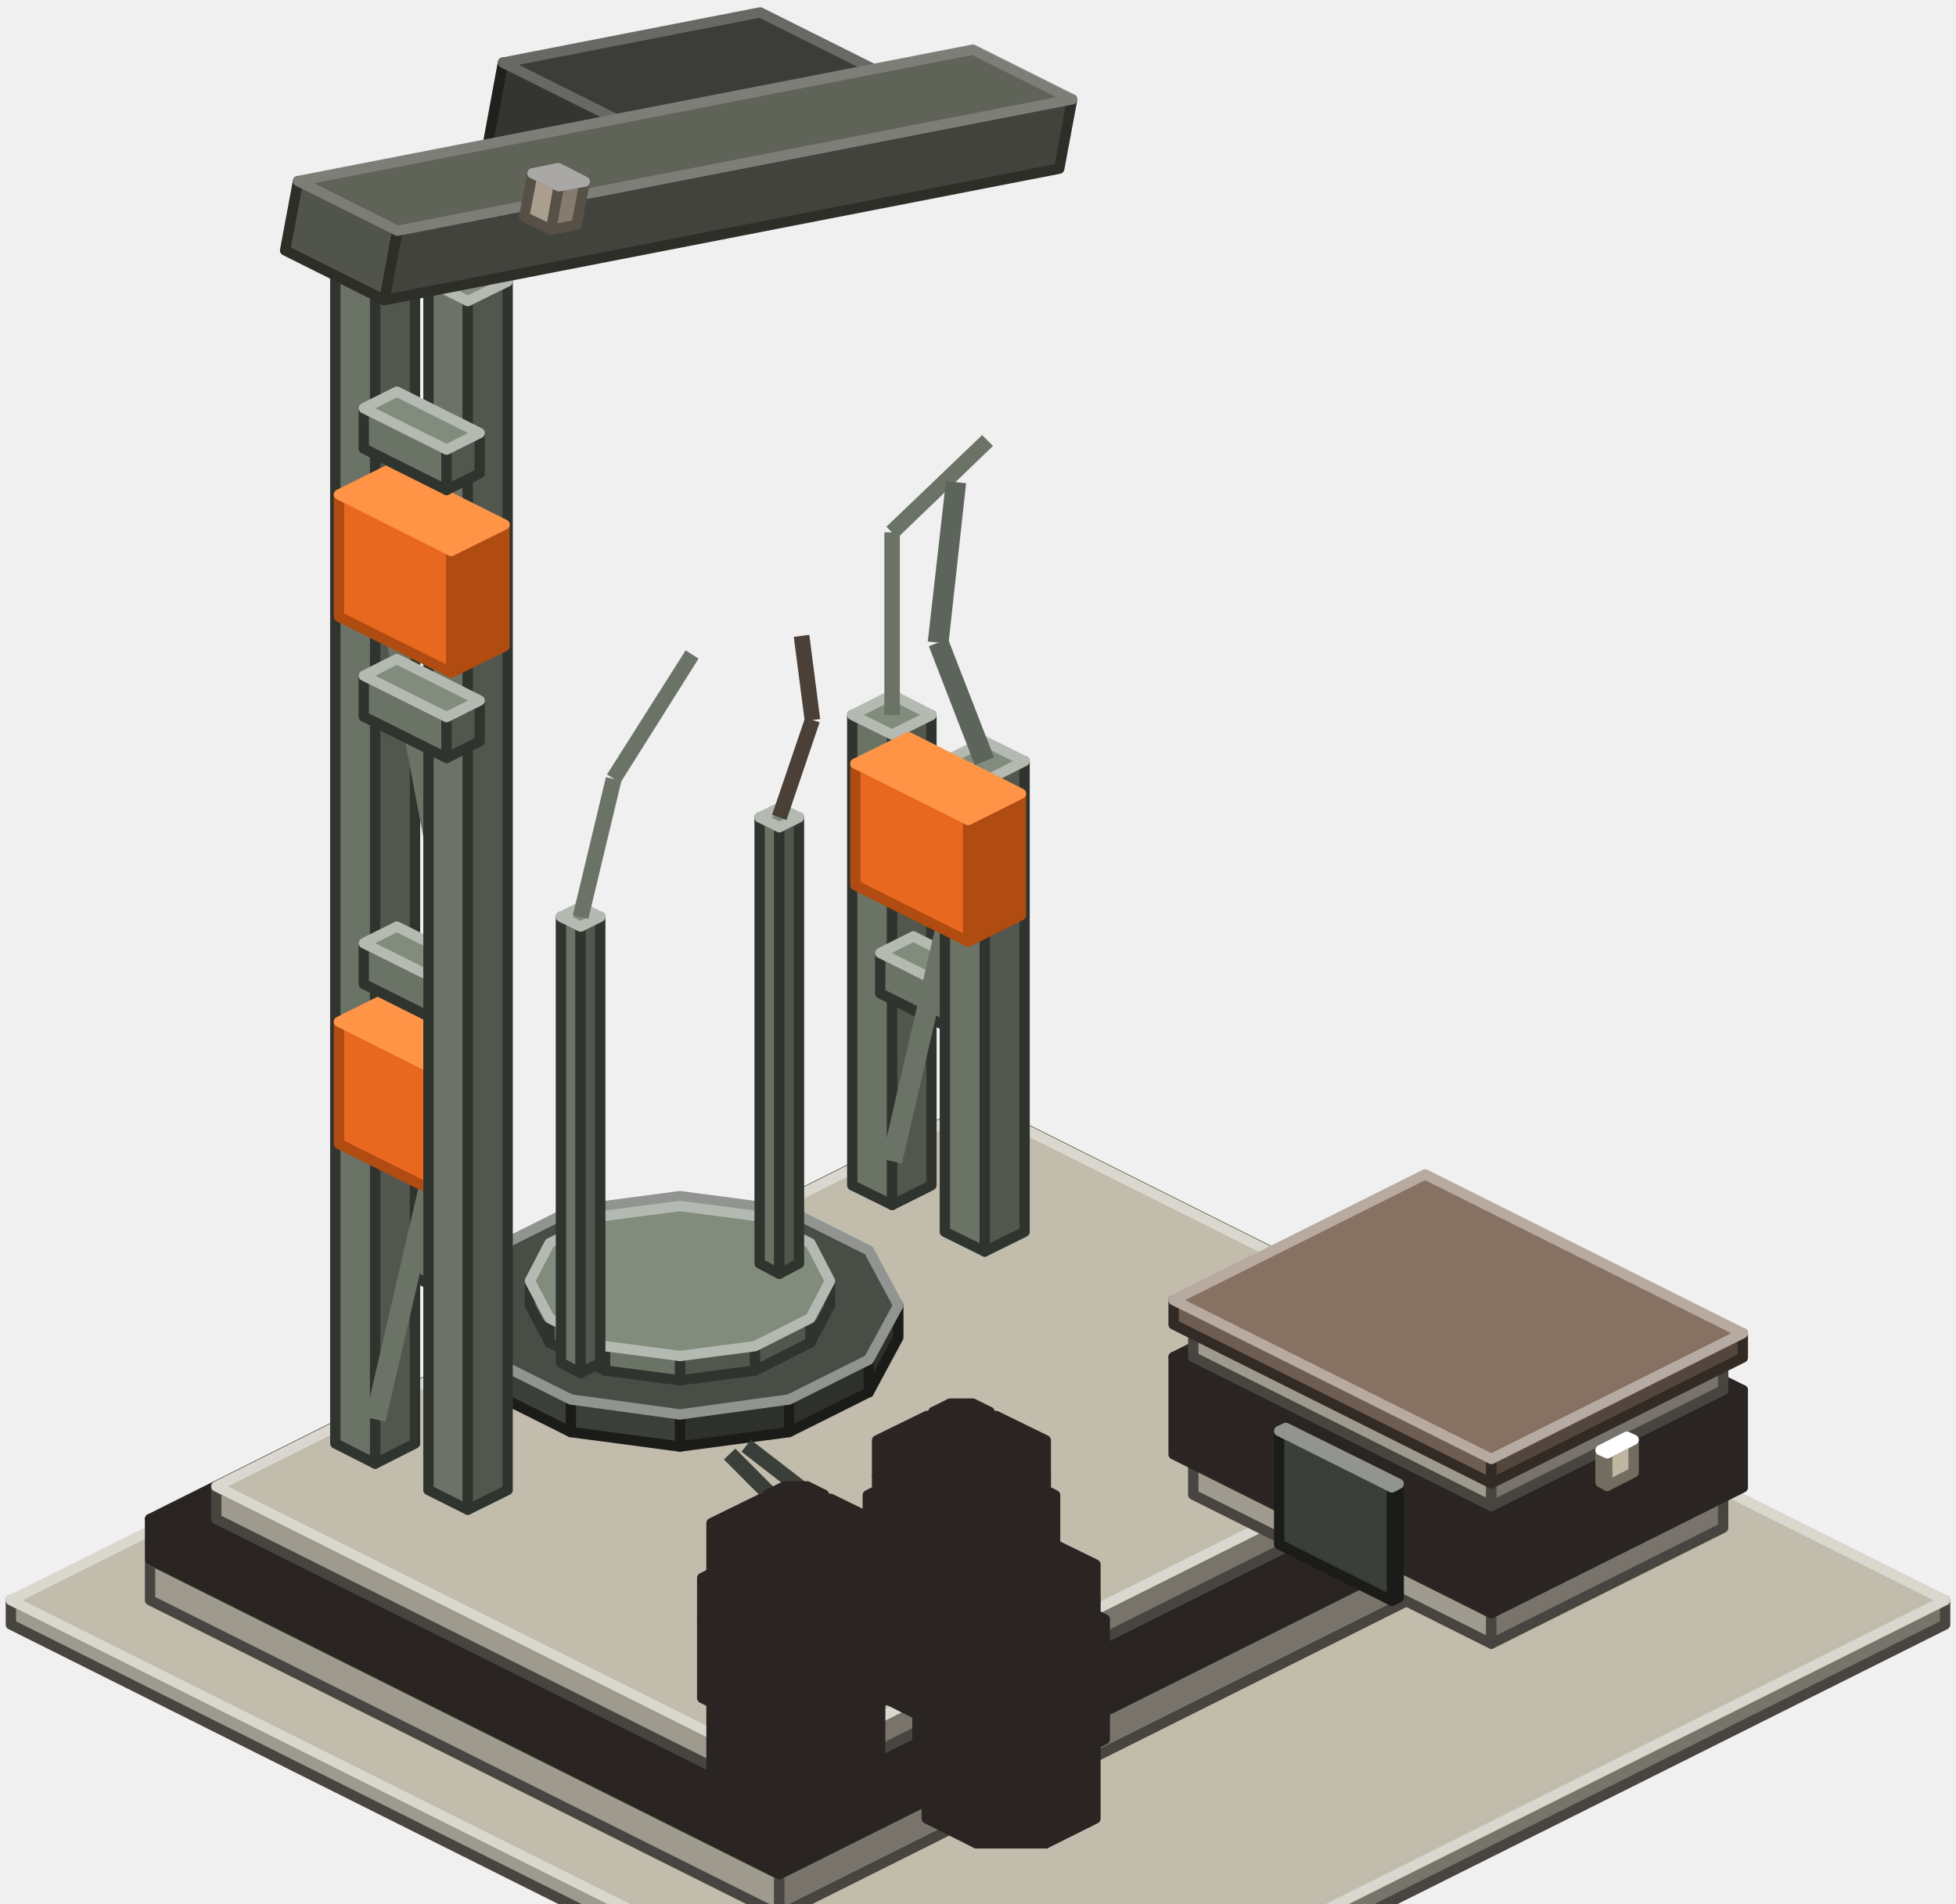
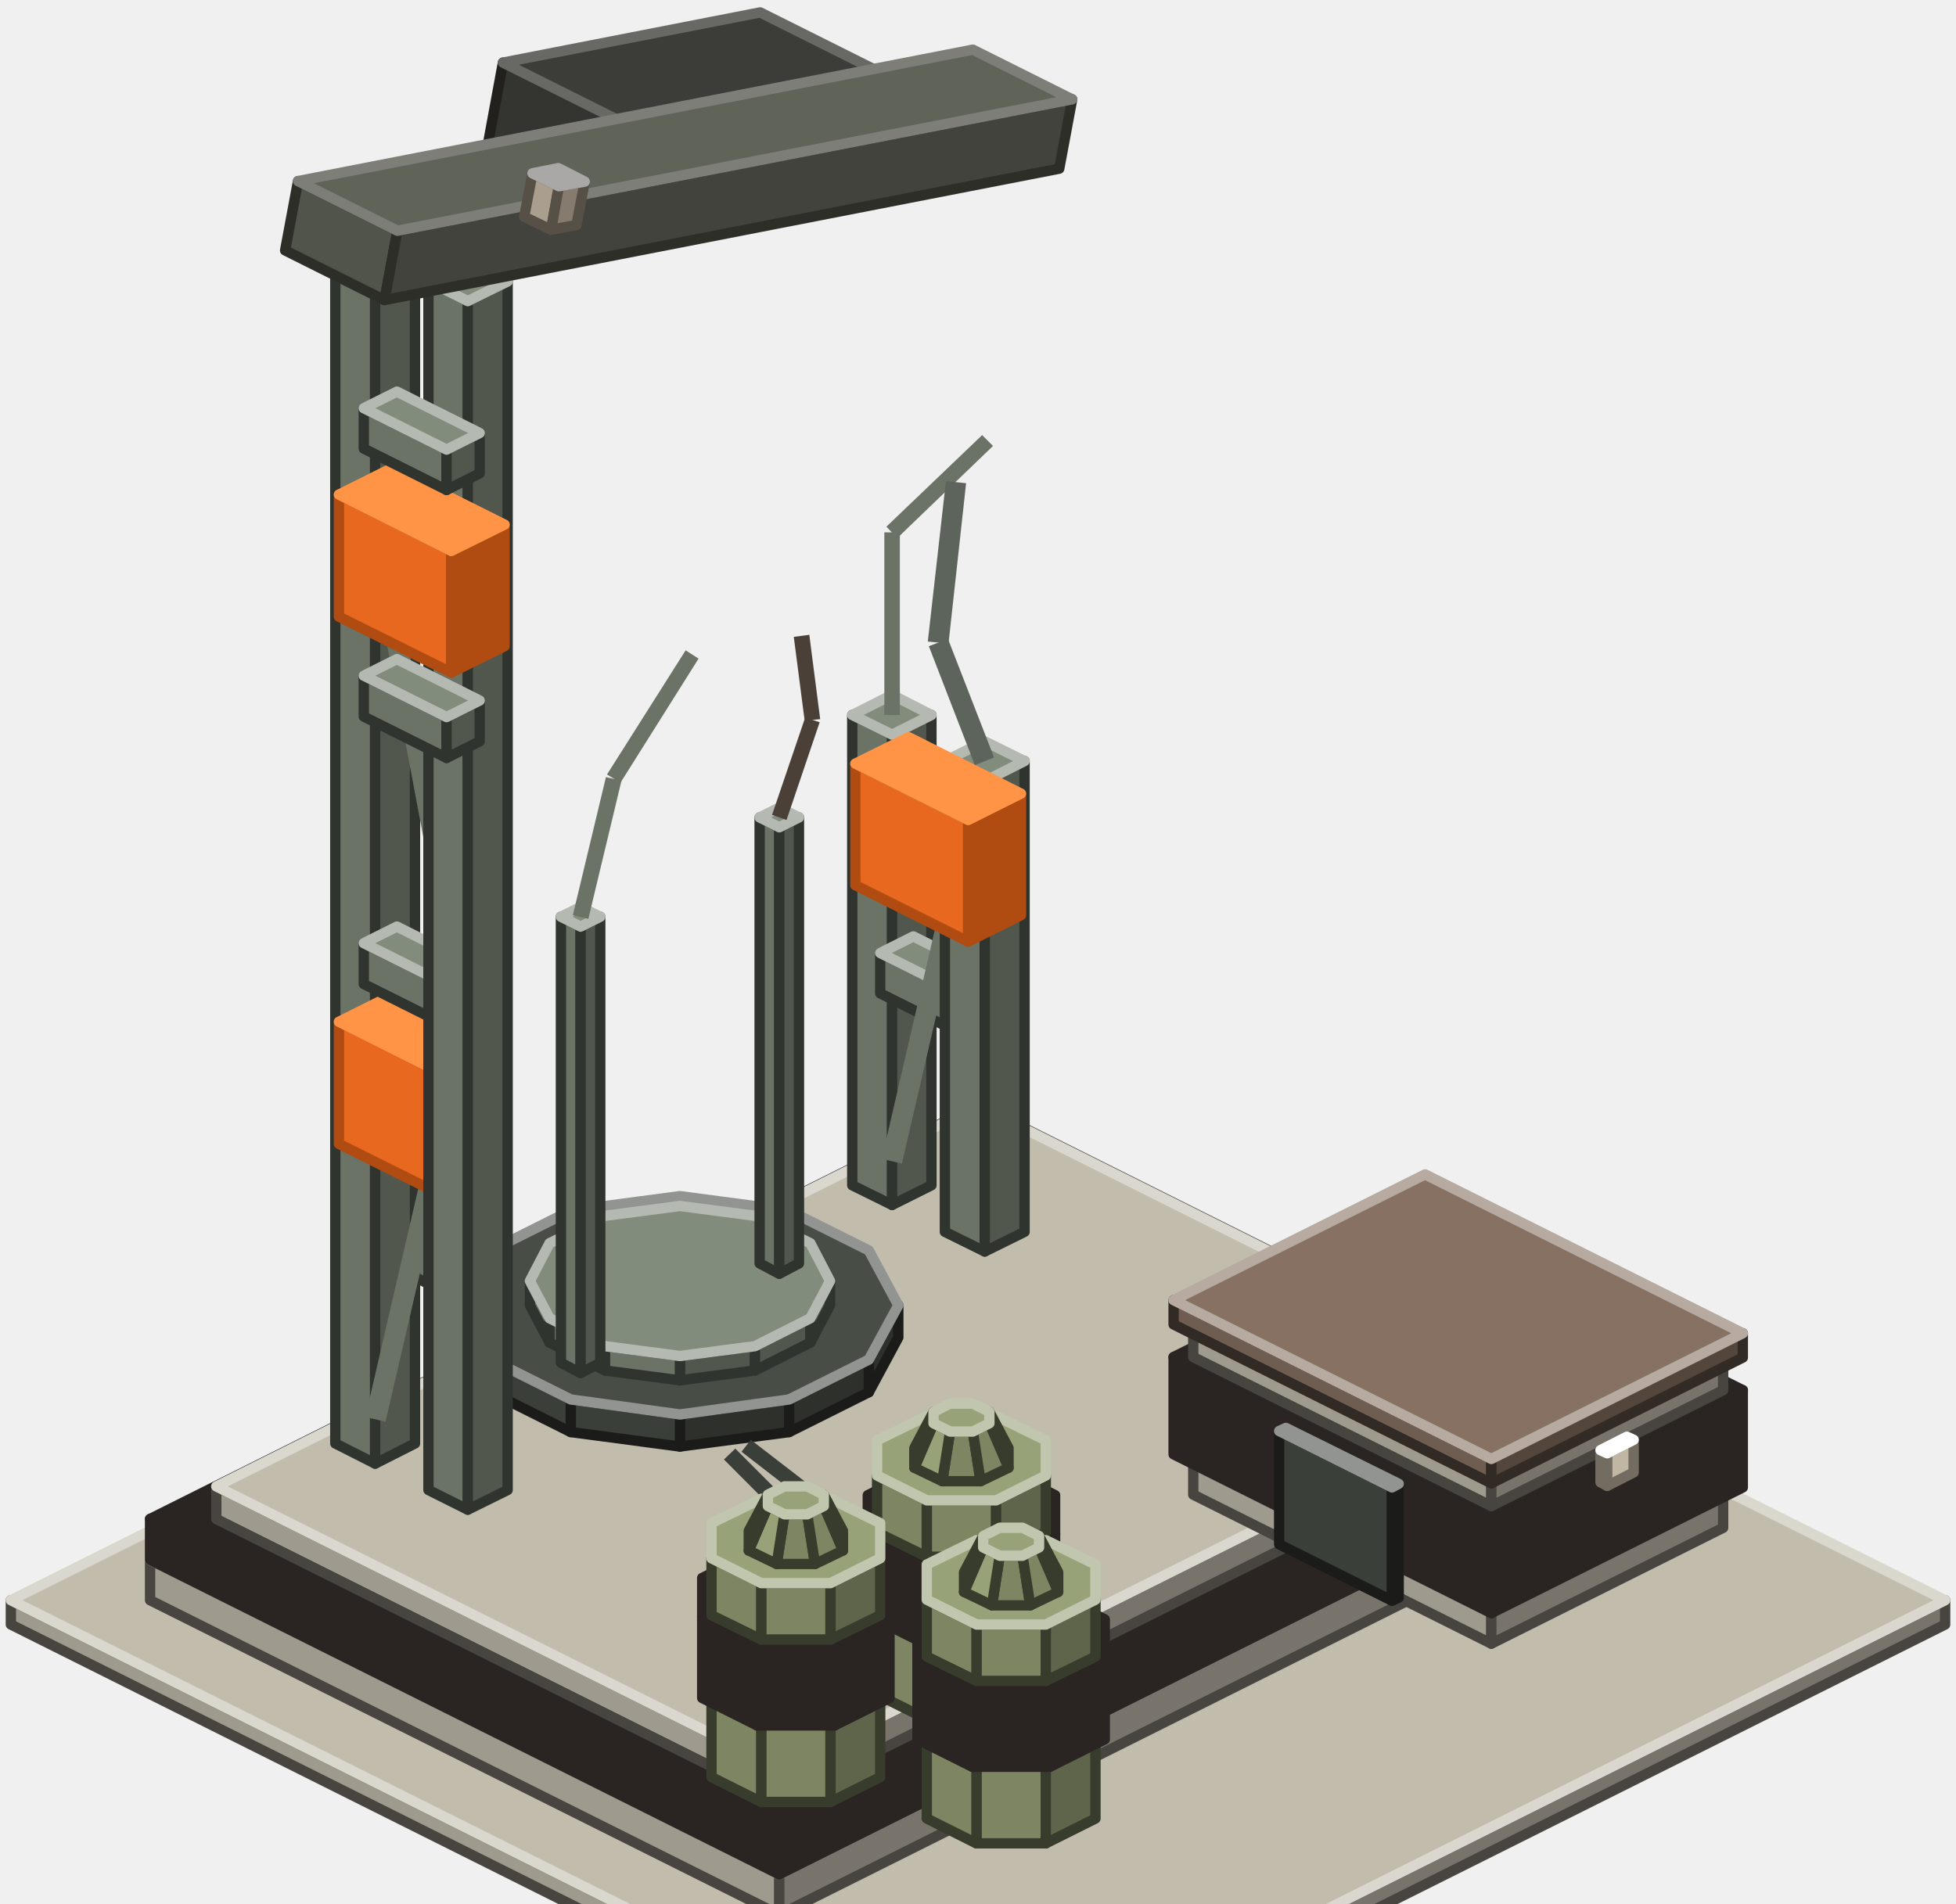
<svg xmlns="http://www.w3.org/2000/svg" width="378" height="368" viewBox="0 0 378 368">
  <g stroke-width="2" stroke-linejoin="round">
    <polygon points="114.1,370 2.1,314 2.1,309.3 123.5,370" fill="#9F9A8E" stroke="#484540" />
    <polygon points="375.9,314 263.9,370 254.5,370 375.9,309.3" fill="#78746B" stroke="#484540" />
    <polygon points="123.5,370 2.1,309.3 189,215.9 375.9,309.3 254.5,370" fill="#C2BCAD" stroke="#DAD7CE" />
    <polygon points="150.4,370 29,309.3 29,301.5 150.6,362.3 150.6,370" fill="#9F9A8E" stroke="#484540" />
    <polygon points="310.6,290.1 150.8,370 150.6,370 150.6,362.3 310.6,282.3" fill="#78746B" stroke="#484540" />
    <polygon points="150.6,362.3 29,301.5 189,221.5 310.6,282.3" fill="#C2BCAD" stroke="#DAD7CE" />
    <polygon points="150.6,362.3 29,301.5 29,293.6 150.6,354.4" fill="#2A2522" stroke="#2A2522" />
    <polygon points="310.6,282.3 150.6,362.3 150.6,354.4 310.6,274.4" fill="#2A2522" stroke="#2A2522" />
    <polygon points="150.6,354.4 29,293.6 189,213.6 310.6,274.4" fill="#2A2522" stroke="#2A2522" />
    <polygon points="150.6,348 41.8,293.6 41.8,287.3 150.6,341.7" fill="#9F9A8E" stroke="#484540" />
    <polygon points="297.8,274.4 150.6,348 150.6,341.7 297.8,268.1" fill="#78746B" stroke="#484540" />
    <polygon points="150.6,341.7 41.8,287.3 189,213.7 297.8,268.1" fill="#C2BCAD" stroke="#DAD7CE" />
    <polygon points="172.4,232.9 164.7,229.1 164.7,138.2 172.4,142" fill="#6B7366" stroke="#30342E" />
    <polygon points="180,229.1 172.4,232.9 172.4,142 180,138.2" fill="#51574D" stroke="#30342E" />
    <polygon points="172.4,142 164.7,138.2 172.4,134.3 180,138.2" fill="#828C7C" stroke="#B4BAB1" />
    <polygon points="186.1,200 170.1,192 170.1,184.2 186.1,192.2" fill="#6B7366" stroke="#30342E" />
    <polygon points="192.5,196.8 186.1,200 186.1,192.2 192.5,189" fill="#51574D" stroke="#30342E" />
    <polygon points="186.1,192.2 170.1,184.2 176.5,181 192.5,189" fill="#828C7C" stroke="#B4BAB1" />
    <polygon points="170.4,224 188.3,146.7 192.2,147.6 174.3,224.9" fill="#6B7366" />
    <polygon points="190.3,241.9 182.6,238.1 182.6,147.1 190.3,151" fill="#6B7366" stroke="#30342E" />
    <polygon points="198,238.1 190.3,241.9 190.3,151 198,147.1" fill="#51574D" stroke="#30342E" />
    <polygon points="190.3,151 182.6,147.1 190.3,143.3 198,147.1" fill="#828C7C" stroke="#B4BAB1" />
    <polygon points="187.1,182 165.3,171.1 165.3,147.6 187.1,158.5" fill="#E8681F" stroke="#B04B12" />
    <polygon points="197.3,176.9 187.1,182 187.1,158.5 197.3,153.4" fill="#B04B12" stroke="#B04B12" />
    <polygon points="187.1,158.5 165.3,147.6 175.6,142.5 197.3,153.4" fill="#FF9446" stroke="#FF9446" />
    <polygon points="152.5,276.8 131.4,279.6 131.4,273.4 152.5,270.5" fill="#2D302B" stroke="#1B1C1A" />
    <polygon points="131.4,279.6 110.3,276.8 110.3,270.5 131.4,273.4" fill="#3B3F39" stroke="#1B1C1A" />
    <polygon points="110.3,276.8 94.9,269.1 94.9,262.8 110.3,270.5" fill="#3B3F39" stroke="#1B1C1A" />
    <polygon points="94.9,269.1 89.2,258.5 89.2,252.3 94.9,262.8" fill="#3B3F39" stroke="#1B1C1A" />
    <polygon points="173.6,258.5 167.9,269.1 167.9,262.8 173.6,252.3" fill="#2D302B" stroke="#1B1C1A" />
    <polygon points="167.9,269.1 152.5,276.8 152.5,270.5 167.9,262.8" fill="#2D302B" stroke="#1B1C1A" />
    <polygon points="152.5,270.5 131.4,273.4 110.3,270.5 94.9,262.8 89.2,252.3 94.9,241.7 110.3,234 131.4,231.2 152.5,234 167.9,241.7 173.6,252.3 167.9,262.8" fill="#484D46" stroke="#919490" />
    <polygon points="145.9,264.9 131.4,266.8 131.4,262.1 145.9,260.2" fill="#51574D" stroke="#30342E" />
    <polygon points="131.4,266.8 116.9,264.9 116.9,260.2 131.4,262.1" fill="#6B7366" stroke="#30342E" />
    <polygon points="116.9,264.9 106.2,259.5 106.2,254.8 116.9,260.2" fill="#6B7366" stroke="#30342E" />
    <polygon points="106.2,259.5 102.4,252.3 102.4,247.6 106.2,254.8" fill="#6B7366" stroke="#30342E" />
    <polygon points="160.4,252.3 156.6,259.5 156.6,254.8 160.4,247.6" fill="#51574D" stroke="#30342E" />
    <polygon points="156.6,259.5 145.9,264.9 145.9,260.2 156.6,254.8" fill="#51574D" stroke="#30342E" />
    <polygon points="145.9,260.2 131.4,262.1 116.9,260.2 106.2,254.8 102.4,247.6 106.2,240.3 116.9,235 131.4,233.1 145.9,235 156.6,240.3 160.4,247.6 156.6,254.8" fill="#828C7C" stroke="#B4BAB1" />
    <polygon points="150.6,246.2 146.8,244.2 146.8,158 150.6,159.9" fill="#6B7366" stroke="#30342E" />
    <polygon points="154.4,244.2 150.6,246.2 150.6,159.9 154.4,158" fill="#51574D" stroke="#30342E" />
    <polygon points="150.6,159.9 146.8,158 150.6,156.1 154.4,158" fill="#828C7C" stroke="#B4BAB1" />
    <polygon points="170.9,138.2 170.9,102.9 173.9,102.9 173.9,138.2" fill="#6B7366" />
    <polygon points="171.3,101.8 189.8,84.1 191.9,86.2 173.4,104" fill="#6B7366" />
    <polygon points="149.2,157.5 155.6,138.7 158.4,139.6 152,158.5" fill="#4A4038" />
    <polygon points="155.5,139.3 153.4,123.1 156.4,122.7 158.5,139" fill="#4A4038" />
    <polygon points="188.4,147.9 179.5,124.9 183.2,123.5 192.1,146.4" fill="#5C645B" />
    <polygon points="179.3,124 182.8,93 186.7,93.4 183.3,124.4" fill="#5C645B" />
    <polygon points="112.2,265.4 108.4,263.4 108.4,177.2 112.2,179.1" fill="#6B7366" stroke="#30342E" />
    <polygon points="116,263.4 112.2,265.4 112.2,179.1 116,177.2" fill="#51574D" stroke="#30342E" />
    <polygon points="112.2,179.1 108.4,177.2 112.2,175.3 116,177.2" fill="#828C7C" stroke="#B4BAB1" />
    <polygon points="288.2,317.7 230.6,288.9 230.6,281.1 288.2,309.9" fill="#9F9A8E" stroke="#484540" />
    <polygon points="333,295.3 288.2,317.7 288.2,309.9 333,287.5" fill="#78746B" stroke="#484540" />
    <polygon points="288.2,309.9 230.6,281.1 275.4,258.7 333,287.5" fill="#C2BCAD" stroke="#DAD7CE" />
    <polygon points="86.3,249.9 70.3,241.9 70.3,234.1 86.3,242.1" fill="#6B7366" stroke="#30342E" />
    <polygon points="92.7,246.7 86.3,249.9 86.3,242.1 92.7,238.9" fill="#51574D" stroke="#30342E" />
    <polygon points="86.3,242.1 70.3,234.1 76.7,230.9 92.7,238.9" fill="#828C7C" stroke="#B4BAB1" />
    <polygon points="288.2,311.8 226.8,281.1 226.8,262.3 288.2,293" fill="#2A2522" stroke="#2A2522" />
    <polygon points="336.8,287.5 288.2,311.8 288.2,293 336.8,268.7" fill="#2A2522" stroke="#2A2522" />
    <polygon points="288.2,293 226.8,262.3 275.4,238 336.8,268.7" fill="#2A2522" stroke="#2A2522" />
    <polygon points="288.2,291.1 230.6,262.3 230.6,256 288.2,284.8" fill="#9F9A8E" stroke="#484540" />
    <polygon points="333,268.7 288.2,291.1 288.2,284.8 333,262.4" fill="#78746B" stroke="#484540" />
    <polygon points="288.2,284.8 230.6,256 275.4,233.6 333,262.4" fill="#C2BCAD" stroke="#DAD7CE" />
    <polygon points="110.7,176.9 117.1,150.2 120.1,150.9 113.7,177.6" fill="#6B7366" />
    <polygon points="117.3,149.7 132.5,125.7 135,127.3 119.9,151.3" fill="#6B7366" />
    <polygon points="184.9,312.8 143.3,280.6 145.1,278.3 186.7,310.4" fill="#3B3F39" />
    <polygon points="269,309.4 247.2,298.5 247.2,276.6 269,287.5" fill="#3B3F39" stroke="#1B1C1A" />
    <polygon points="270.3,308.8 269,309.4 269,287.5 270.3,286.8" fill="#2D302B" stroke="#1B1C1A" />
    <polygon points="269,287.5 247.2,276.6 248.5,276 270.3,286.8" fill="#484D46" stroke="#919490" />
    <polygon points="310.6,287.2 309.3,286.5 309.3,280.3 310.6,280.9" fill="#FFF1D6" stroke="#736C60" />
    <polygon points="315.7,284.6 310.6,287.2 310.6,280.9 315.7,278.3" fill="#C1B6A2" stroke="#736C60" />
    <polygon points="310.6,280.9 309.3,280.3 314.4,277.7 315.7,278.3" fill="#FFFFFF" stroke="#FFFFFF" />
    <polygon points="288.2,286.7 226.8,256 226.8,251.3 288.2,282" fill="#6E5D50" stroke="#322A24" />
    <polygon points="336.8,262.4 288.2,286.7 288.2,282 336.8,257.7" fill="#53463C" stroke="#322A24" />
    <polygon points="288.2,282 226.8,251.3 275.4,227 336.8,257.7" fill="#867162" stroke="#B6AAA1" />
    <polygon points="194.3,336.7 139.9,282.1 142.1,280 196.5,334.5" fill="#3B3F39" />
    <polygon points="119.7,41.7 94.1,28.9 97.2,12.1 122.8,24.9" fill="#343530" stroke="#21201D" />
    <polygon points="169.4,32 119.7,41.7 122.8,24.9 172.5,15.2" fill="#2C2C27" stroke="#21201D" />
    <polygon points="122.8,24.9 97.2,12.1 146.9,2.4 172.5,15.2" fill="#3C3D38" stroke="#686864" />
    <polygon points="72.5,282.9 64.8,279 64.8,45.4 72.5,49.3" fill="#6B7366" stroke="#30342E" />
    <polygon points="80.2,279 72.5,282.9 72.5,49.3 80.2,45.4" fill="#51574D" stroke="#30342E" />
    <polygon points="72.5,49.3 64.8,45.4 72.5,41.6 80.2,45.4" fill="#828C7C" stroke="#B4BAB1" />
    <polygon points="70.6,273.9 88.5,196.6 92.4,197.5 74.5,274.8" fill="#6B7366" />
    <polygon points="87.2,231.9 65.5,221.1 65.5,197.5 87.2,208.4" fill="#E8681F" stroke="#B04B12" />
    <polygon points="97.5,226.8 87.2,231.9 87.2,208.4 97.5,203.3" fill="#B04B12" stroke="#B04B12" />
    <polygon points="87.2,208.4 65.5,197.5 75.7,192.4 97.5,203.3" fill="#FF9446" stroke="#FF9446" />
    <polygon points="86.3,198.2 70.3,190.2 70.3,182.3 86.3,190.3" fill="#6B7366" stroke="#30342E" />
    <polygon points="92.7,195 86.3,198.2 86.3,190.3 92.7,187.1" fill="#51574D" stroke="#30342E" />
    <polygon points="86.3,190.3 70.3,182.3 76.7,179.1 92.7,187.1" fill="#828C7C" stroke="#B4BAB1" />
    <polygon points="88.5,197.4 70.6,102.3 74.5,101.5 92.4,196.7" fill="#6B7366" />
    <polygon points="90.4,291.8 82.8,288 82.8,54.4 90.4,58.2" fill="#6B7366" stroke="#30342E" />
    <polygon points="98.1,288 90.4,291.8 90.4,58.2 98.1,54.4" fill="#51574D" stroke="#30342E" />
    <polygon points="90.4,58.2 82.8,54.4 90.4,50.6 98.1,54.4" fill="#828C7C" stroke="#B4BAB1" />
-     <polygon points="192.5,332.3 179.1,332.3 179.1,316.6 192.5,316.6" fill="#2A2522" stroke="#2A2522" />
-     <polygon points="179.1,332.3 169.5,327.5 169.5,311.8 179.1,316.6" fill="#2A2522" stroke="#2A2522" />
-     <polygon points="202.1,327.5 192.5,332.3 192.5,316.6 202.1,311.8" fill="#2A2522" stroke="#2A2522" />
-     <polygon points="192.5,316.6 179.1,316.6 169.5,311.8 169.5,305.1 179.1,300.3 192.5,300.3 202.1,305.1 202.1,311.8" fill="#2A2522" stroke="#2A2522" />
+     <polygon points="192.5,332.3 179.1,332.3 179.1,316.6 192.5,316.6" fill="#7D8562" stroke="#383C2C" />
+     <polygon points="179.1,332.3 169.5,327.5 169.5,311.8 179.1,316.6" fill="#7D8562" stroke="#383C2C" />
+     <polygon points="202.1,327.5 192.5,332.3 192.5,316.6 202.1,311.8" fill="#5F654A" stroke="#383C2C" />
+     <polygon points="192.5,316.6 179.1,316.6 169.5,311.8 169.5,305.1 179.1,300.3 192.5,300.3 202.1,305.1 202.1,311.8" fill="#98A278" stroke="#C1C7AE" />
    <polygon points="193.3,317.5 178.3,317.5 178.3,301.8 193.3,301.8" fill="#2A2522" stroke="#2A2522" />
    <polygon points="178.3,317.5 167.7,312.2 167.7,296.5 178.3,301.8" fill="#2A2522" stroke="#2A2522" />
    <polygon points="203.9,312.2 193.3,317.5 193.3,301.8 203.9,296.5" fill="#2A2522" stroke="#2A2522" />
    <polygon points="193.3,301.8 178.3,301.8 167.7,296.5 167.7,289 178.3,283.7 193.3,283.7 203.9,289 203.9,296.5" fill="#2A2522" stroke="#2A2522" />
    <polygon points="86.3,146.5 70.3,138.5 70.3,130.6 86.3,138.6" fill="#6B7366" stroke="#30342E" />
    <polygon points="92.7,143.3 86.3,146.5 86.3,138.6 92.7,135.4" fill="#51574D" stroke="#30342E" />
    <polygon points="86.3,138.6 70.3,130.6 76.7,127.4 92.7,135.4" fill="#828C7C" stroke="#B4BAB1" />
-     <polygon points="192.5,300.9 179.1,300.9 179.1,290 192.5,290" fill="#2A2522" stroke="#2A2522" />
-     <polygon points="179.1,300.9 169.5,296.2 169.5,285.2 179.1,290" fill="#2A2522" stroke="#2A2522" />
-     <polygon points="202.1,296.2 192.5,300.9 192.5,290 202.1,285.2" fill="#2A2522" stroke="#2A2522" />
-     <polygon points="192.5,290 179.1,290 169.5,285.2 169.5,278.4 179.1,273.7 192.5,273.7 202.1,278.4 202.1,285.2" fill="#2A2522" stroke="#2A2522" />
-     <polygon points="189.5,286.3 182.1,286.3 183.6,276.7 188,276.7" fill="#2A2522" stroke="#2A2522" />
-     <polygon points="182.1,286.3 176.7,283.7 180.4,275.1 183.6,276.7" fill="#2A2522" stroke="#2A2522" />
-     <polygon points="176.7,283.7 176.7,279.9 180.4,272.9 180.4,275.1" fill="#2A2522" stroke="#2A2522" />
-     <polygon points="194.9,279.9 194.9,283.7 191.2,275.1 191.2,272.9" fill="#2A2522" stroke="#2A2522" />
-     <polygon points="194.9,283.7 189.5,286.3 188,276.7 191.2,275.1" fill="#2A2522" stroke="#2A2522" />
-     <polygon points="188,276.7 183.6,276.7 180.4,275.1 180.4,272.9 183.6,271.3 188,271.3 191.2,272.9 191.2,275.1" fill="#2A2522" stroke="#2A2522" />
+     <polygon points="192.5,300.9 179.1,300.9 179.1,290 192.5,290" fill="#7D8562" stroke="#383C2C" />
+     <polygon points="179.1,300.9 169.5,296.2 169.5,285.2 179.1,290" fill="#7D8562" stroke="#383C2C" />
+     <polygon points="202.1,296.2 192.5,300.9 192.5,290 202.1,285.2" fill="#5F654A" stroke="#383C2C" />
+     <polygon points="192.5,290 179.1,290 169.5,285.2 169.5,278.4 179.1,273.7 192.5,273.7 202.1,278.4 202.1,285.2" fill="#98A278" stroke="#C1C7AE" />
+     <polygon points="189.5,286.3 182.1,286.3 183.6,276.7 188,276.7" fill="#7D8562" stroke="#383C2C" />
+     <polygon points="182.1,286.3 176.7,283.7 180.4,275.1 183.6,276.7" fill="#98A278" stroke="#383C2C" />
+     <polygon points="176.7,283.7 176.7,279.9 180.4,272.9 180.4,275.1" fill="#98A278" stroke="#383C2C" />
+     <polygon points="194.9,279.9 194.9,283.7 191.2,275.1 191.2,272.9" fill="#5F654A" stroke="#383C2C" />
+     <polygon points="194.9,283.7 189.5,286.3 188,276.7 191.2,275.1" fill="#7D8562" stroke="#383C2C" />
+     <polygon points="188,276.7 183.6,276.7 180.4,275.1 180.4,272.9 183.6,271.3 188,271.3 191.2,272.9 191.2,275.1" fill="#98A278" stroke="#C1C7AE" />
    <polygon points="87.2,130 65.5,119.2 65.5,95.6 87.2,106.5" fill="#E8681F" stroke="#B04B12" />
    <polygon points="97.5,124.9 87.2,130 87.2,106.5 97.5,101.4" fill="#B04B12" stroke="#B04B12" />
    <polygon points="87.2,106.5 65.5,95.6 75.7,90.5 97.5,101.4" fill="#FF9446" stroke="#FF9446" />
    <polygon points="74.3,58 55.1,48.4 57.6,35 76.8,44.6" fill="#51544B" stroke="#2E2E29" />
    <polygon points="204.7,32.6 74.3,58 76.8,44.6 207.2,19.2" fill="#41433C" stroke="#2E2E29" />
    <polygon points="76.8,44.6 57.6,35 188,9.6 207.2,19.2" fill="#5F6358" stroke="#7D7E78" />
-     <polygon points="160.5,348.3 147.1,348.3 147.1,332.6 160.5,332.6" fill="#2A2522" stroke="#2A2522" />
-     <polygon points="147.1,348.3 137.5,343.5 137.5,327.8 147.1,332.6" fill="#2A2522" stroke="#2A2522" />
-     <polygon points="170.1,343.5 160.5,348.3 160.5,332.6 170.1,327.8" fill="#2A2522" stroke="#2A2522" />
-     <polygon points="160.5,332.6 147.1,332.6 137.5,327.8 137.5,321.1 147.1,316.3 160.5,316.3 170.1,321.1 170.1,327.8" fill="#2A2522" stroke="#2A2522" />
+     <polygon points="160.5,348.3 147.1,348.3 147.1,332.6 160.5,332.6" fill="#7D8562" stroke="#383C2C" />
+     <polygon points="147.1,348.3 137.5,343.5 137.5,327.8 147.1,332.6" fill="#7D8562" stroke="#383C2C" />
+     <polygon points="170.1,343.5 160.5,348.3 160.5,332.6 170.1,327.8" fill="#5F654A" stroke="#383C2C" />
+     <polygon points="160.5,332.6 147.1,332.6 137.5,327.8 137.5,321.1 147.1,316.3 160.5,316.3 170.1,321.1 170.1,327.8" fill="#98A278" stroke="#C1C7AE" />
    <polygon points="161.3,333.5 146.3,333.5 146.3,317.8 161.3,317.8" fill="#2A2522" stroke="#2A2522" />
    <polygon points="146.3,333.5 135.7,328.2 135.7,312.5 146.3,317.8" fill="#2A2522" stroke="#2A2522" />
    <polygon points="171.9,328.2 161.3,333.5 161.3,317.8 171.9,312.5" fill="#2A2522" stroke="#2A2522" />
    <polygon points="161.3,317.8 146.3,317.8 135.7,312.5 135.7,305 146.3,299.7 161.3,299.7 171.9,305 171.9,312.5" fill="#2A2522" stroke="#2A2522" />
    <polygon points="86.3,94.7 70.3,86.7 70.3,78.9 86.3,86.9" fill="#6B7366" stroke="#30342E" />
    <polygon points="92.7,91.5 86.3,94.7 86.3,86.9 92.7,83.7" fill="#51574D" stroke="#30342E" />
    <polygon points="86.3,86.9 70.3,78.9 76.7,75.7 92.7,83.7" fill="#828C7C" stroke="#B4BAB1" />
-     <polygon points="202.1,356.3 188.7,356.3 188.7,340.6 202.1,340.6" fill="#2A2522" stroke="#2A2522" />
-     <polygon points="188.7,356.3 179.1,351.5 179.1,335.8 188.7,340.6" fill="#2A2522" stroke="#2A2522" />
-     <polygon points="211.7,351.5 202.1,356.3 202.1,340.6 211.7,335.8" fill="#2A2522" stroke="#2A2522" />
-     <polygon points="202.1,340.6 188.7,340.6 179.1,335.8 179.1,329.1 188.7,324.3 202.1,324.3 211.7,329.1 211.7,335.8" fill="#2A2522" stroke="#2A2522" />
-     <polygon points="160.5,316.9 147.1,316.9 147.1,306 160.5,306" fill="#2A2522" stroke="#2A2522" />
-     <polygon points="147.1,316.9 137.5,312.2 137.5,301.2 147.1,306" fill="#2A2522" stroke="#2A2522" />
-     <polygon points="170.1,312.2 160.5,316.9 160.5,306 170.1,301.2" fill="#2A2522" stroke="#2A2522" />
-     <polygon points="160.5,306 147.1,306 137.5,301.2 137.5,294.4 147.1,289.7 160.5,289.7 170.1,294.4 170.1,301.2" fill="#2A2522" stroke="#2A2522" />
-     <polygon points="157.5,302.3 150.1,302.3 151.6,292.7 156,292.7" fill="#2A2522" stroke="#2A2522" />
-     <polygon points="150.1,302.3 144.7,299.7 148.4,291.1 151.6,292.7" fill="#2A2522" stroke="#2A2522" />
-     <polygon points="144.7,299.7 144.7,295.9 148.4,288.9 148.4,291.1" fill="#2A2522" stroke="#2A2522" />
-     <polygon points="162.9,295.9 162.9,299.7 159.2,291.1 159.2,288.9" fill="#2A2522" stroke="#2A2522" />
-     <polygon points="162.9,299.7 157.5,302.3 156,292.7 159.2,291.1" fill="#2A2522" stroke="#2A2522" />
-     <polygon points="156,292.7 151.6,292.7 148.4,291.1 148.4,288.9 151.6,287.3 156,287.3 159.2,288.9 159.2,291.1" fill="#2A2522" stroke="#2A2522" />
+     <polygon points="202.1,356.3 188.7,356.3 188.7,340.6 202.1,340.6" fill="#7D8562" stroke="#383C2C" />
+     <polygon points="188.7,356.3 179.1,351.5 179.1,335.8 188.7,340.6" fill="#7D8562" stroke="#383C2C" />
+     <polygon points="211.7,351.5 202.1,356.3 202.1,340.6 211.7,335.8" fill="#5F654A" stroke="#383C2C" />
+     <polygon points="202.1,340.6 188.7,340.6 179.1,335.8 179.1,329.1 188.7,324.3 202.1,324.3 211.7,329.1 211.7,335.8" fill="#98A278" stroke="#C1C7AE" />
+     <polygon points="160.5,316.9 147.1,316.9 147.1,306 160.5,306" fill="#7D8562" stroke="#383C2C" />
+     <polygon points="147.1,316.9 137.5,312.2 137.5,301.2 147.1,306" fill="#7D8562" stroke="#383C2C" />
+     <polygon points="170.1,312.2 160.5,316.9 160.5,306 170.1,301.2" fill="#5F654A" stroke="#383C2C" />
+     <polygon points="160.5,306 147.1,306 137.5,301.2 137.5,294.4 147.1,289.7 160.5,289.7 170.1,294.4 170.1,301.2" fill="#98A278" stroke="#C1C7AE" />
+     <polygon points="157.5,302.3 150.1,302.3 151.6,292.7 156,292.7" fill="#7D8562" stroke="#383C2C" />
+     <polygon points="150.1,302.3 144.7,299.7 148.4,291.1 151.6,292.7" fill="#98A278" stroke="#383C2C" />
+     <polygon points="144.7,299.7 144.7,295.9 148.4,288.9 148.4,291.1" fill="#98A278" stroke="#383C2C" />
+     <polygon points="162.9,295.9 162.9,299.7 159.2,291.1 159.2,288.9" fill="#5F654A" stroke="#383C2C" />
+     <polygon points="162.9,299.7 157.5,302.3 156,292.7 159.2,291.1" fill="#7D8562" stroke="#383C2C" />
+     <polygon points="156,292.7 151.6,292.7 148.4,291.1 148.4,288.9 151.6,287.3 156,287.3 159.2,288.9 159.2,291.1" fill="#98A278" stroke="#C1C7AE" />
    <polygon points="202.9,341.5 187.9,341.5 187.9,325.8 202.9,325.8" fill="#2A2522" stroke="#2A2522" />
    <polygon points="187.9,341.5 177.3,336.2 177.3,320.5 187.9,325.8" fill="#2A2522" stroke="#2A2522" />
    <polygon points="213.5,336.2 202.9,341.5 202.9,325.8 213.5,320.5" fill="#2A2522" stroke="#2A2522" />
    <polygon points="202.9,325.8 187.9,325.8 177.3,320.5 177.3,313 187.9,307.7 202.9,307.7 213.5,313 213.5,320.5" fill="#2A2522" stroke="#2A2522" />
-     <polygon points="202.1,324.9 188.7,324.9 188.7,314 202.1,314" fill="#2A2522" stroke="#2A2522" />
-     <polygon points="188.7,324.9 179.1,320.2 179.1,309.2 188.7,314" fill="#2A2522" stroke="#2A2522" />
-     <polygon points="211.7,320.2 202.1,324.9 202.1,314 211.7,309.2" fill="#2A2522" stroke="#2A2522" />
-     <polygon points="202.1,314 188.7,314 179.1,309.2 179.1,302.4 188.7,297.7 202.1,297.7 211.7,302.4 211.7,309.2" fill="#2A2522" stroke="#2A2522" />
-     <polygon points="199.1,310.3 191.7,310.3 193.2,300.7 197.6,300.7" fill="#2A2522" stroke="#2A2522" />
-     <polygon points="191.7,310.3 186.3,307.7 190,299.1 193.2,300.7" fill="#2A2522" stroke="#2A2522" />
-     <polygon points="186.3,307.7 186.3,303.9 190,296.9 190,299.1" fill="#2A2522" stroke="#2A2522" />
-     <polygon points="204.5,303.9 204.5,307.7 200.8,299.1 200.8,296.9" fill="#2A2522" stroke="#2A2522" />
-     <polygon points="204.5,307.7 199.1,310.3 197.6,300.7 200.8,299.1" fill="#2A2522" stroke="#2A2522" />
-     <polygon points="197.6,300.7 193.2,300.7 190,299.1 190,296.9 193.2,295.3 197.6,295.3 200.8,296.9 200.8,299.1" fill="#2A2522" stroke="#2A2522" />
+     <polygon points="202.1,324.9 188.7,324.9 188.7,314 202.1,314" fill="#7D8562" stroke="#383C2C" />
+     <polygon points="188.7,324.9 179.1,320.2 179.1,309.2 188.7,314" fill="#7D8562" stroke="#383C2C" />
+     <polygon points="211.7,320.2 202.1,324.9 202.1,314 211.7,309.2" fill="#5F654A" stroke="#383C2C" />
+     <polygon points="202.1,314 188.7,314 179.1,309.2 179.1,302.4 188.7,297.7 202.1,297.7 211.7,302.4 211.7,309.2" fill="#98A278" stroke="#C1C7AE" />
+     <polygon points="199.1,310.3 191.7,310.3 193.2,300.7 197.6,300.7" fill="#7D8562" stroke="#383C2C" />
+     <polygon points="191.7,310.3 186.3,307.7 190,299.1 193.2,300.7" fill="#98A278" stroke="#383C2C" />
+     <polygon points="186.3,307.7 186.3,303.9 190,296.9 190,299.1" fill="#98A278" stroke="#383C2C" />
+     <polygon points="204.5,303.9 204.5,307.7 200.8,299.1 200.8,296.9" fill="#5F654A" stroke="#383C2C" />
+     <polygon points="204.5,307.7 199.1,310.3 197.6,300.7 200.8,299.1" fill="#7D8562" stroke="#383C2C" />
+     <polygon points="197.6,300.7 193.2,300.7 190,299.1 190,296.9 193.2,295.3 197.6,295.3 200.8,296.9 200.8,299.1" fill="#98A278" stroke="#C1C7AE" />
    <polygon points="106.5,44.4 101.3,41.9 102.9,33.5 108,36" fill="#AA9F8E" stroke="#565047" />
    <polygon points="111.4,43.5 106.5,44.4 108,36 113,35.1" fill="#857C6F" stroke="#565047" />
    <polygon points="108,36 102.9,33.5 107.9,32.5 113,35.1" fill="#AAA8A7" stroke="#AAA8A7" />
  </g>
</svg>
